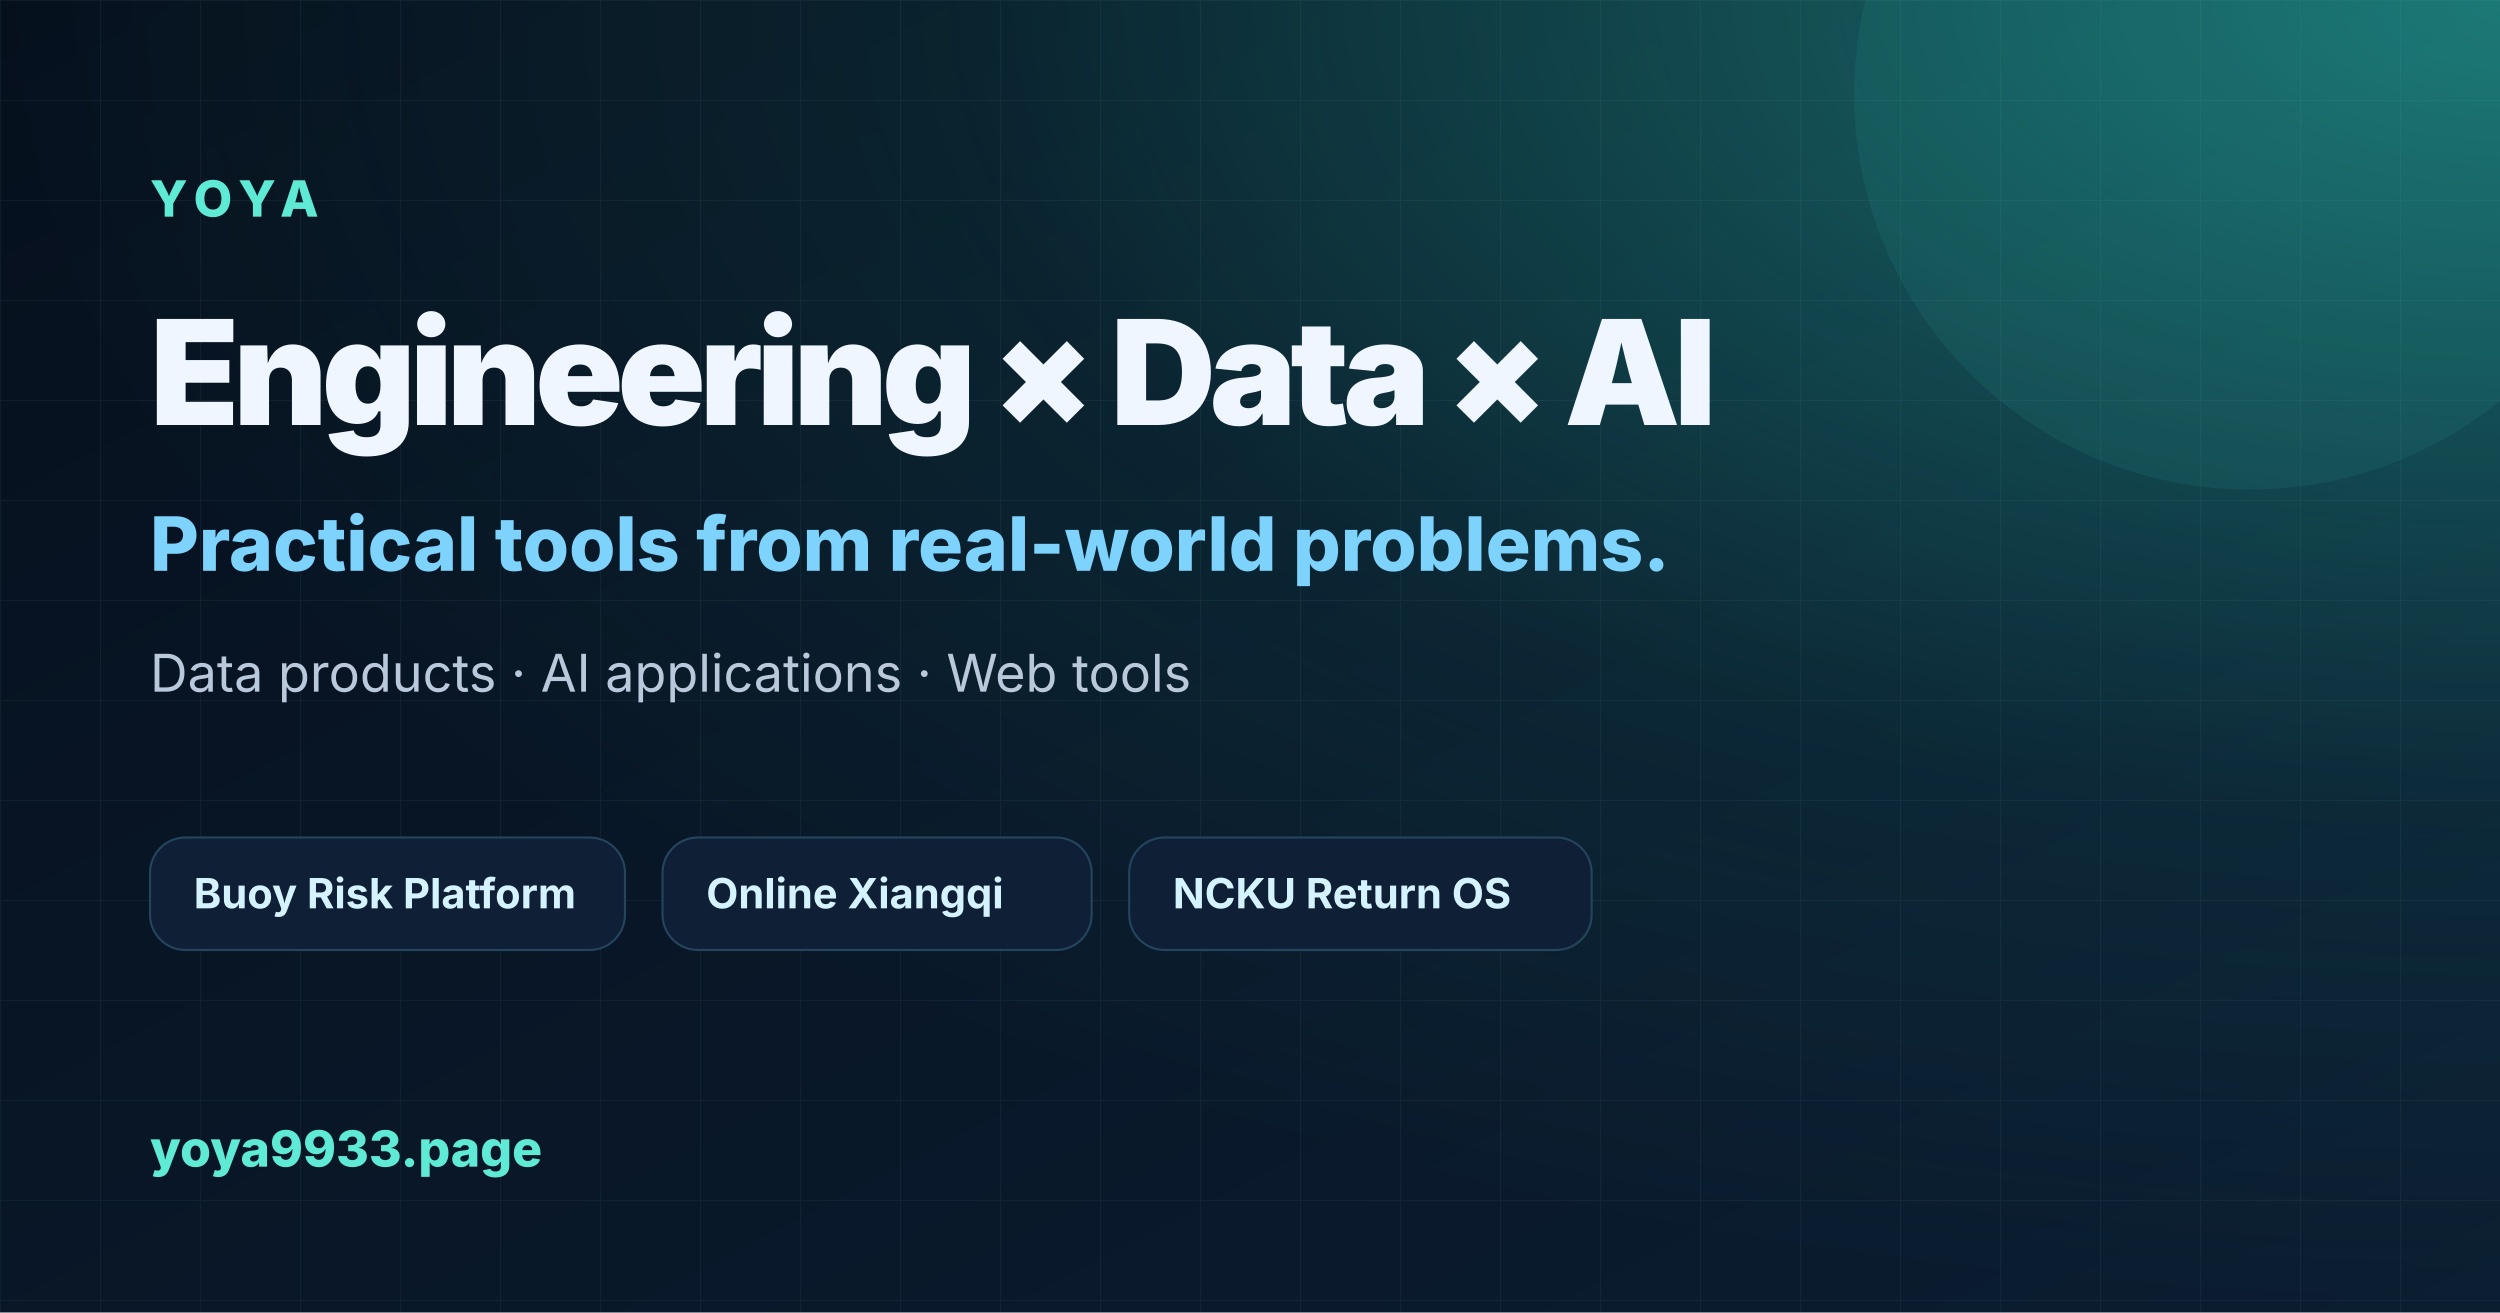
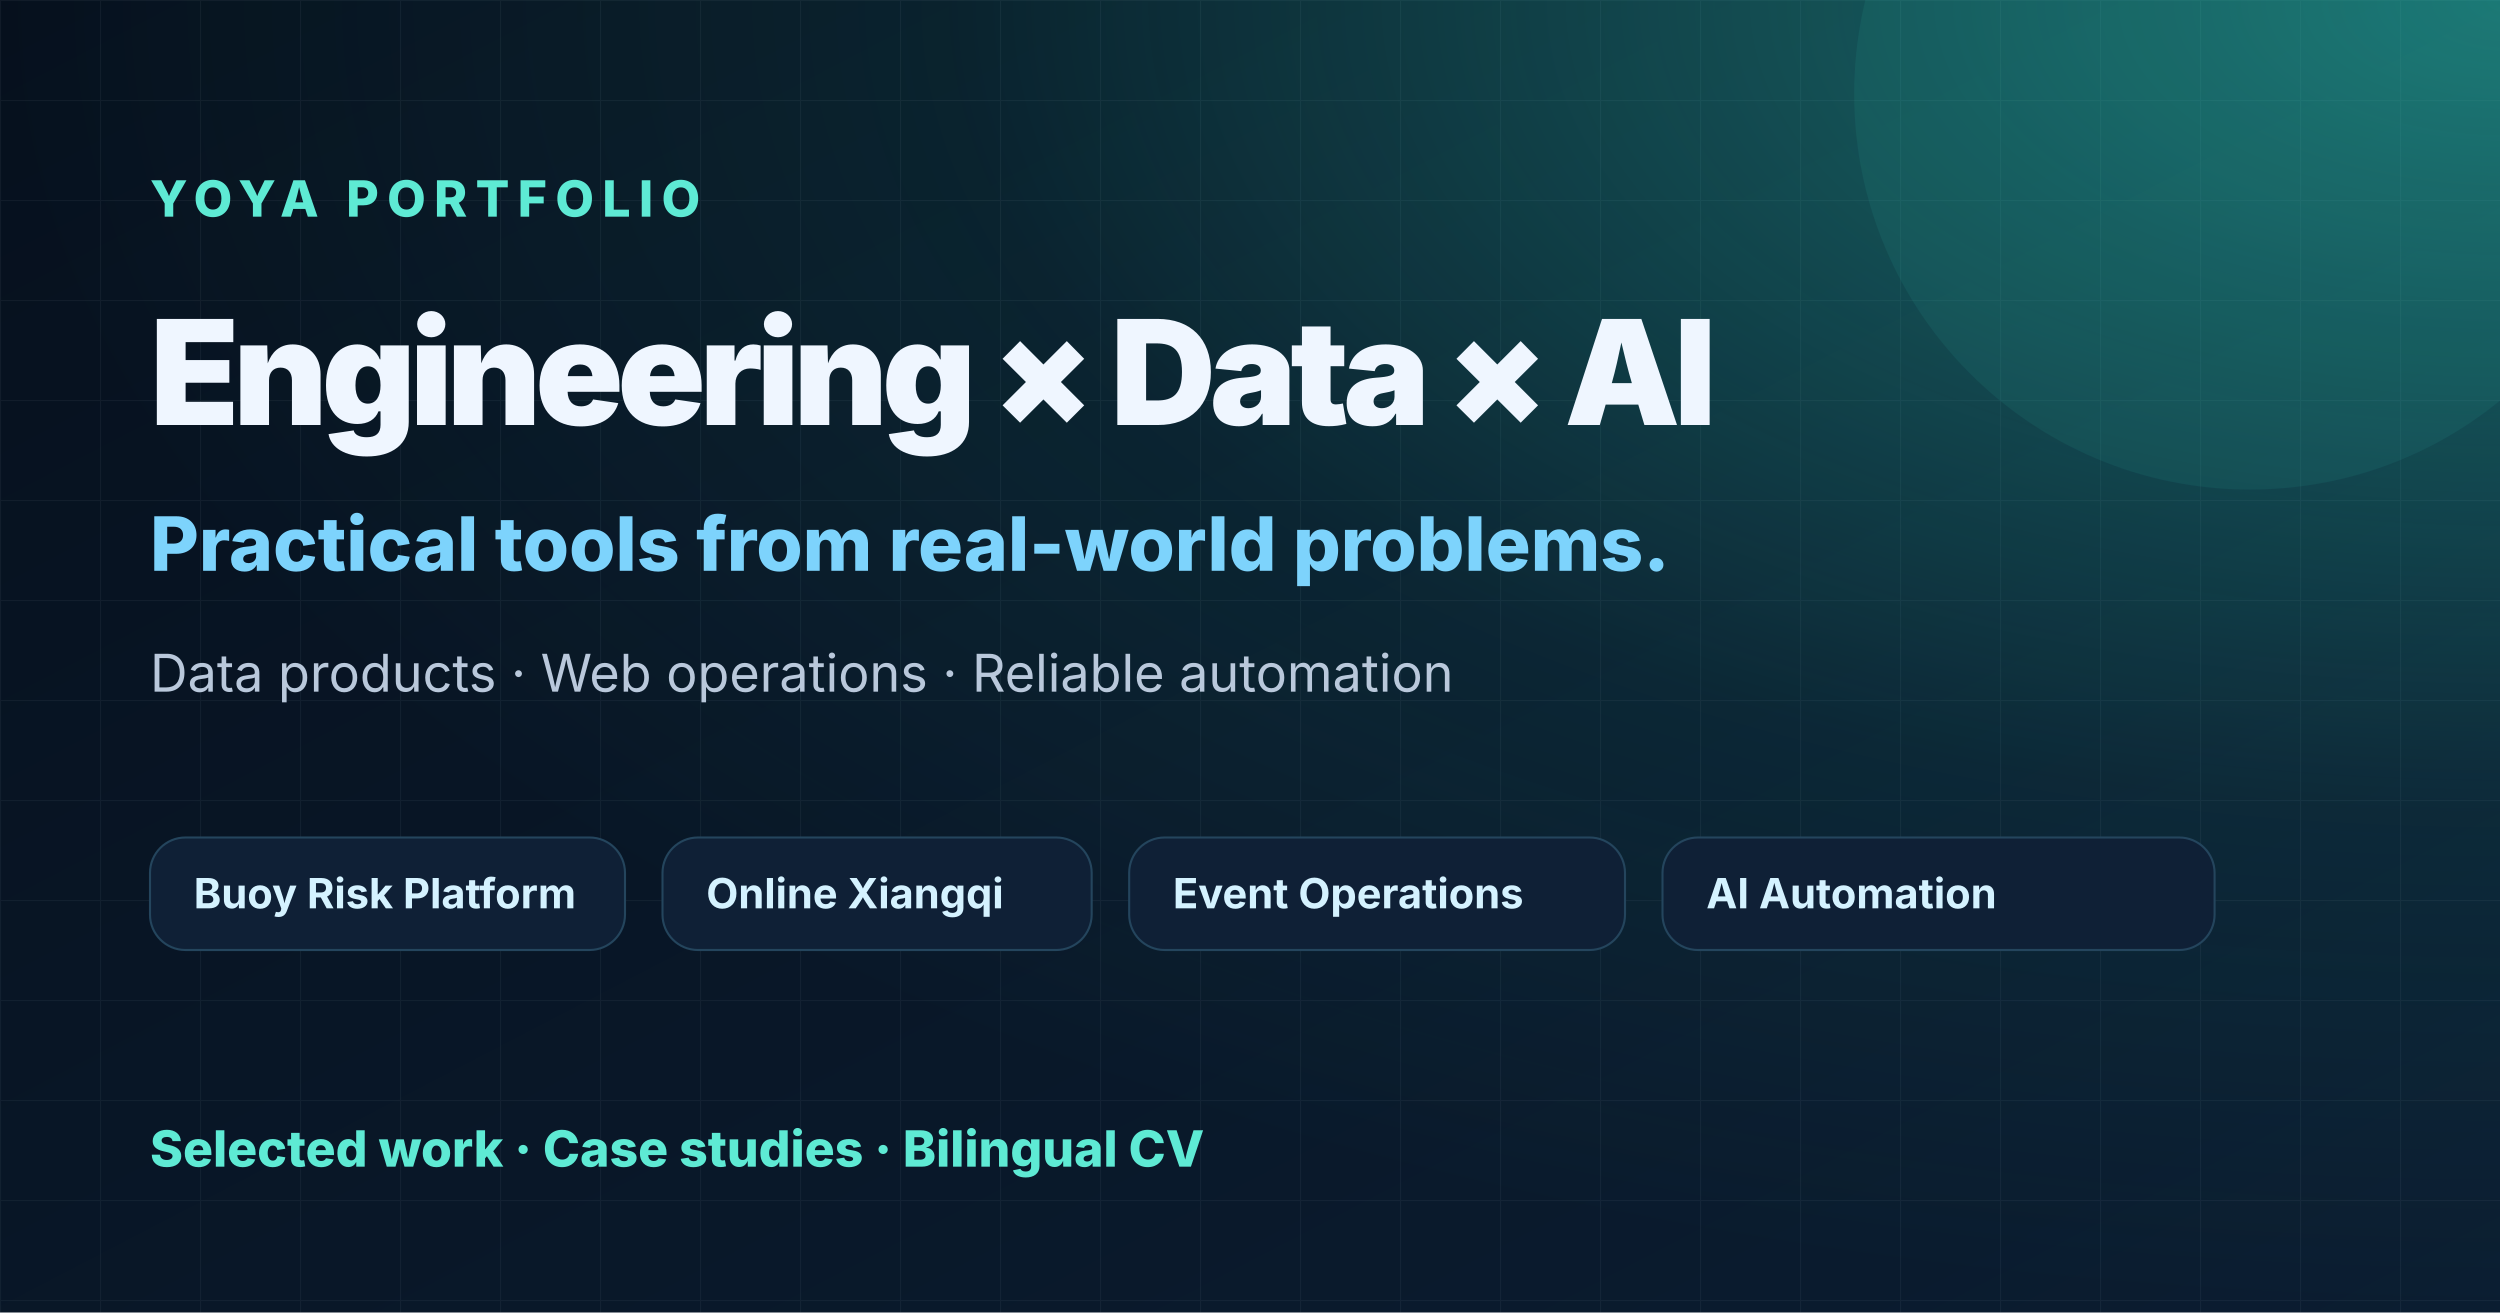
<svg xmlns="http://www.w3.org/2000/svg" width="1200" height="630" viewBox="0 0 1200 630" role="img" aria-labelledby="title desc">
  <defs>
    <linearGradient id="bg" x1="0" y1="0" x2="1" y2="1">
      <stop offset="0" stop-color="#06101d" />
      <stop offset="1" stop-color="#0b1d31" />
    </linearGradient>
    <radialGradient id="glow" cx="1" cy="0" r="1">
      <stop offset="0" stop-color="#2dd4bf" stop-opacity=".48" />
      <stop offset=".62" stop-color="#2dd4bf" stop-opacity=".08" />
      <stop offset="1" stop-color="#2dd4bf" stop-opacity="0" />
    </radialGradient>
    <pattern id="grid" width="48" height="48" patternUnits="userSpaceOnUse">
      <path d="M48 0H0V48" fill="none" stroke="#9fb0c7" stroke-opacity=".07" />
    </pattern>
  </defs>
  <rect width="1200" height="630" fill="url(#bg)" />
  <rect width="1200" height="630" fill="url(#grid)" />
  <rect width="1200" height="630" fill="url(#glow)" />
  <circle cx="1080" cy="45" r="190" fill="#2dd4bf" opacity=".08" />
  <g font-family="Inter,Segoe UI,Arial,sans-serif">
-     <text x="72" y="104" fill="#5eead4" font-size="24" font-weight="800" letter-spacing="4">YOYA</text>
+     <text x="72" y="104" fill="#5eead4" font-size="24" font-weight="800" letter-spacing="4">YOYA PORTFOLIO</text>
    <text x="72" y="204" fill="#eff6ff" font-size="70" font-weight="900" letter-spacing="-3">Engineering × Data × AI</text>
    <text x="72" y="274" fill="#7dd3fc" font-size="36" font-weight="800">Practical tools from real-world problems.</text>
-     <text x="72" y="332" fill="#b9c8db" font-size="25">Data products · AI applications · Web tools</text>
+     <text x="72" y="332" fill="#b9c8db" font-size="25">Data products · Web operations · Reliable automation</text>
    <g font-size="20" font-weight="700">
      <rect x="72" y="402" width="228" height="54" rx="17" fill="#0f2036" stroke="#24455d" />
      <text x="93" y="436" fill="#d4f2ff">Buoy Risk Platform</text>
      <rect x="318" y="402" width="206" height="54" rx="17" fill="#0f2036" stroke="#24455d" />
      <text x="339" y="436" fill="#d4f2ff">Online Xiangqi</text>
-       <rect x="542" y="402" width="222" height="54" rx="17" fill="#0f2036" stroke="#24455d" />
-       <text x="563" y="436" fill="#d4f2ff">NCKU Return OS</text>
+       <rect x="542" y="402" width="238" height="54" rx="17" fill="#0f2036" stroke="#24455d" />
+       <text x="563" y="436" fill="#d4f2ff">Event Operations</text>
+       <rect x="798" y="402" width="265" height="54" rx="17" fill="#0f2036" stroke="#24455d" />
+       <text x="819" y="436" fill="#d4f2ff">AI Automation</text>
    </g>
-     <text x="72" y="560" fill="#5eead4" font-size="24" font-weight="800">yoya9933.page</text>
+     <text x="72" y="560" fill="#5eead4" font-size="24" font-weight="800">Selected work · Case studies · Bilingual CV</text>
  </g>
</svg>
